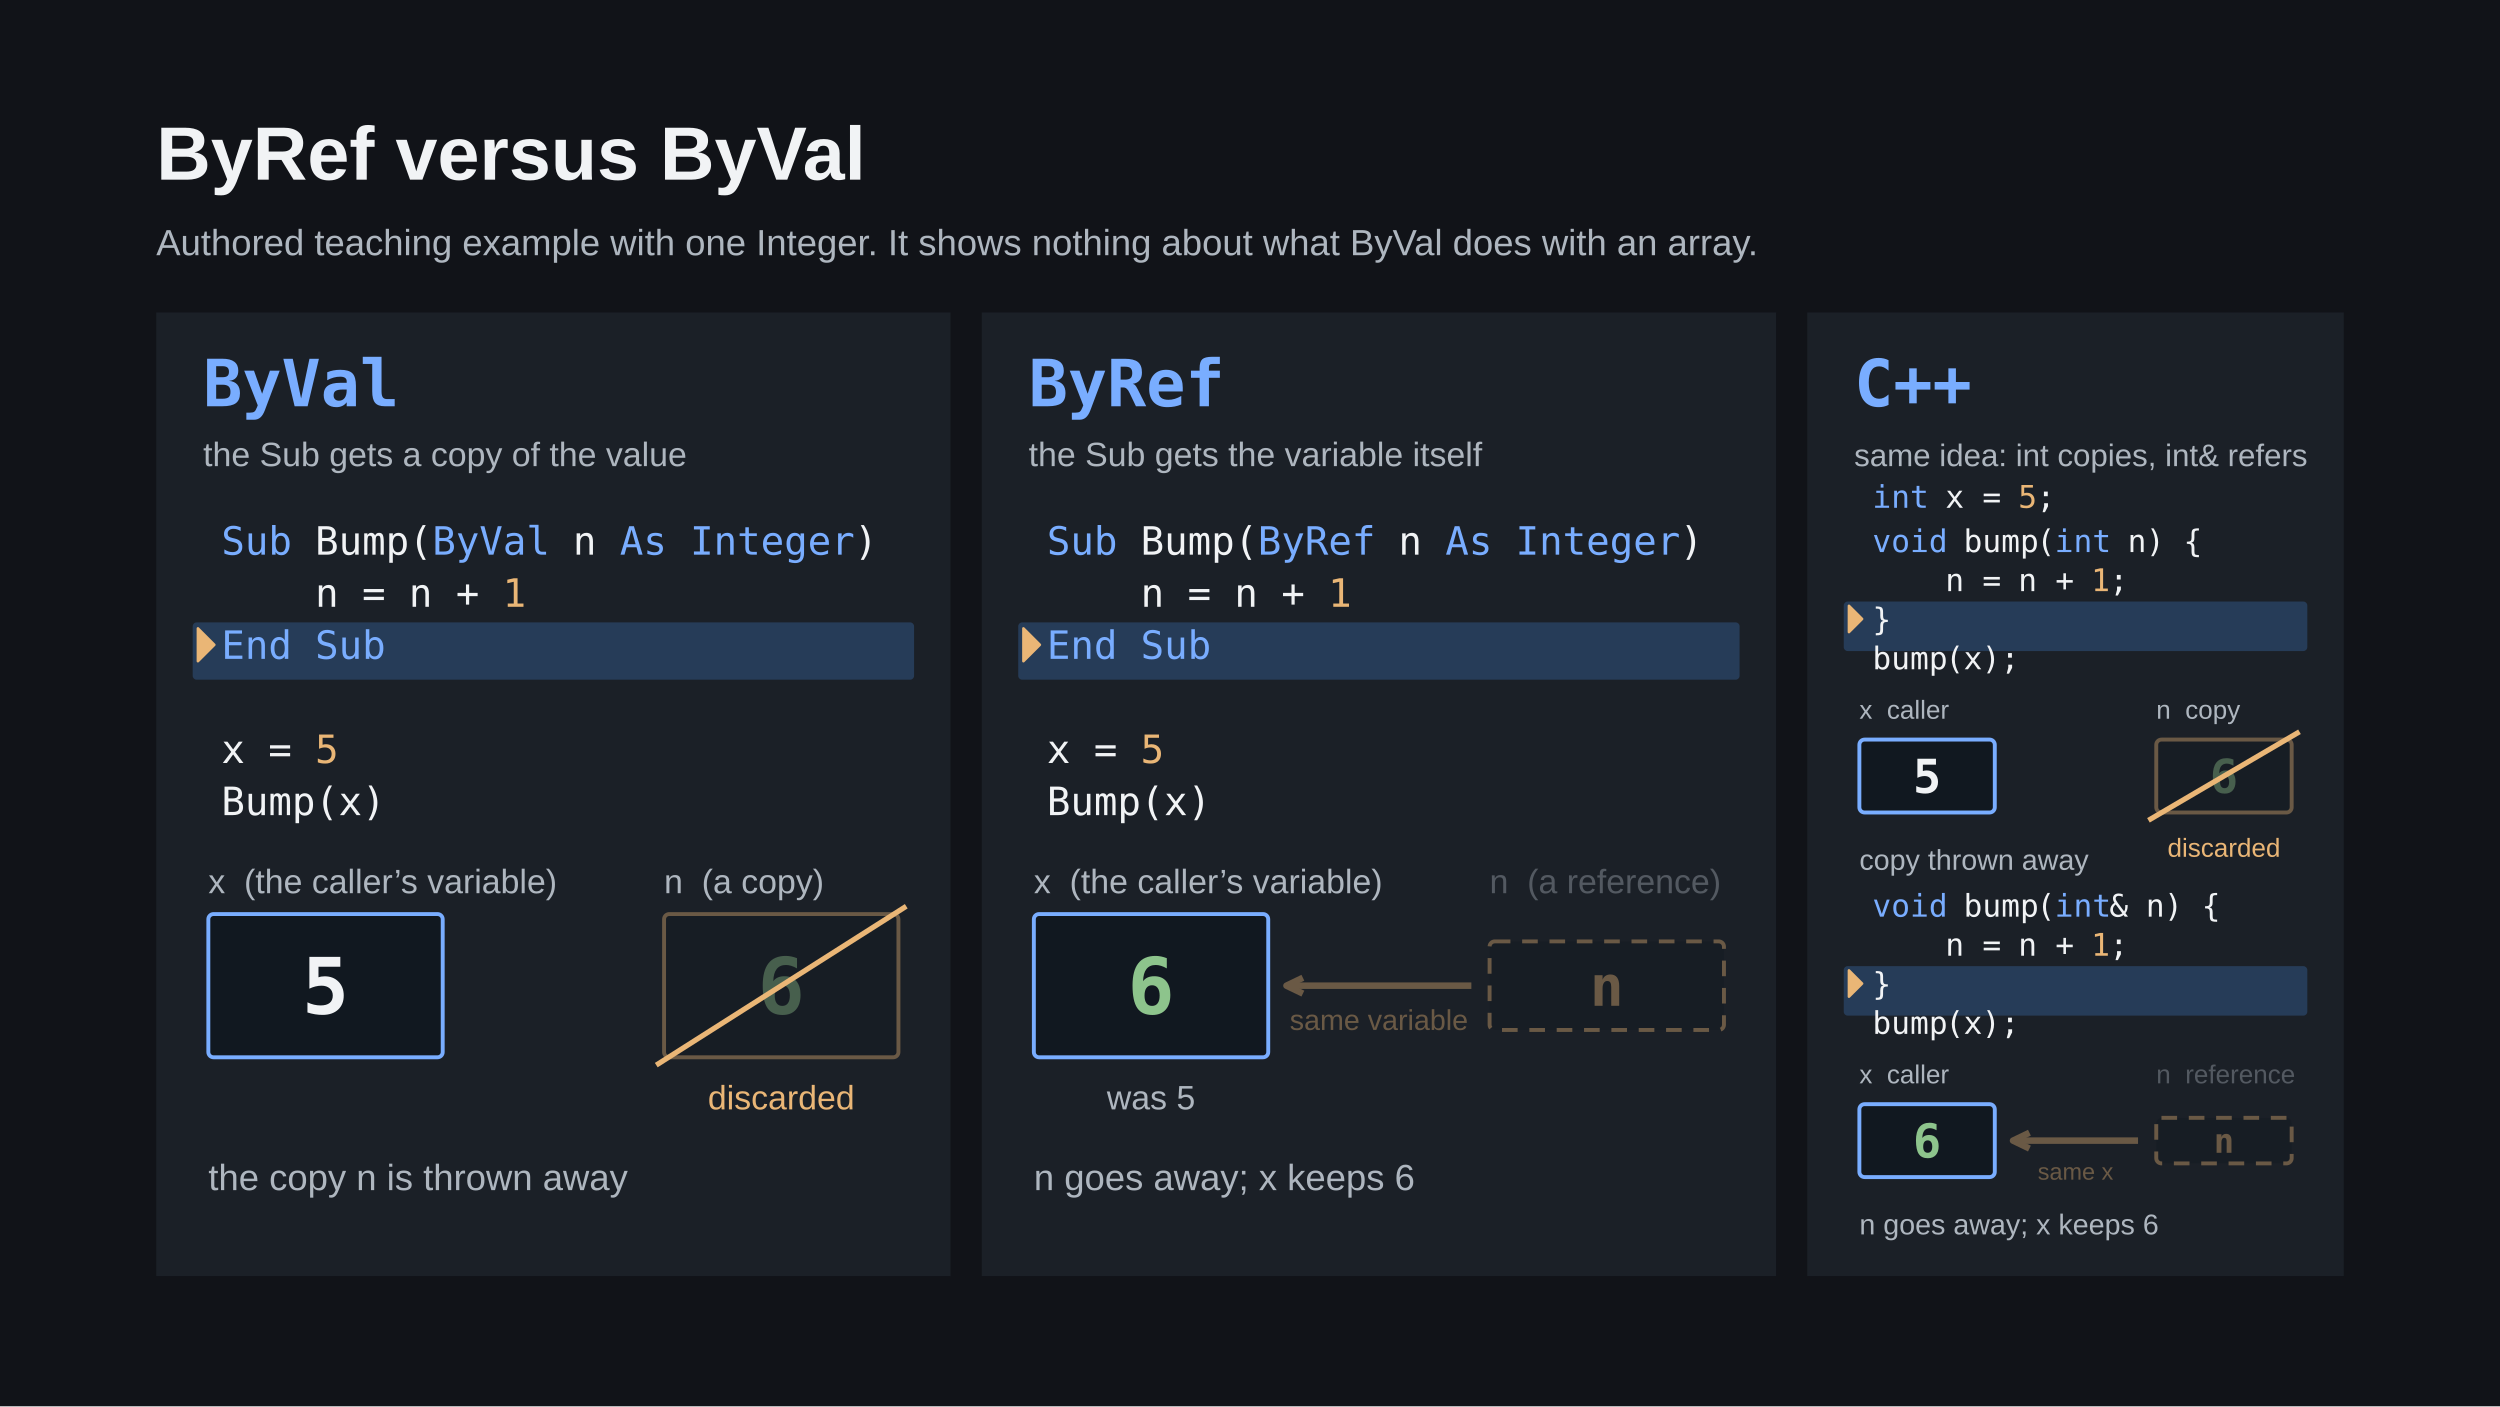
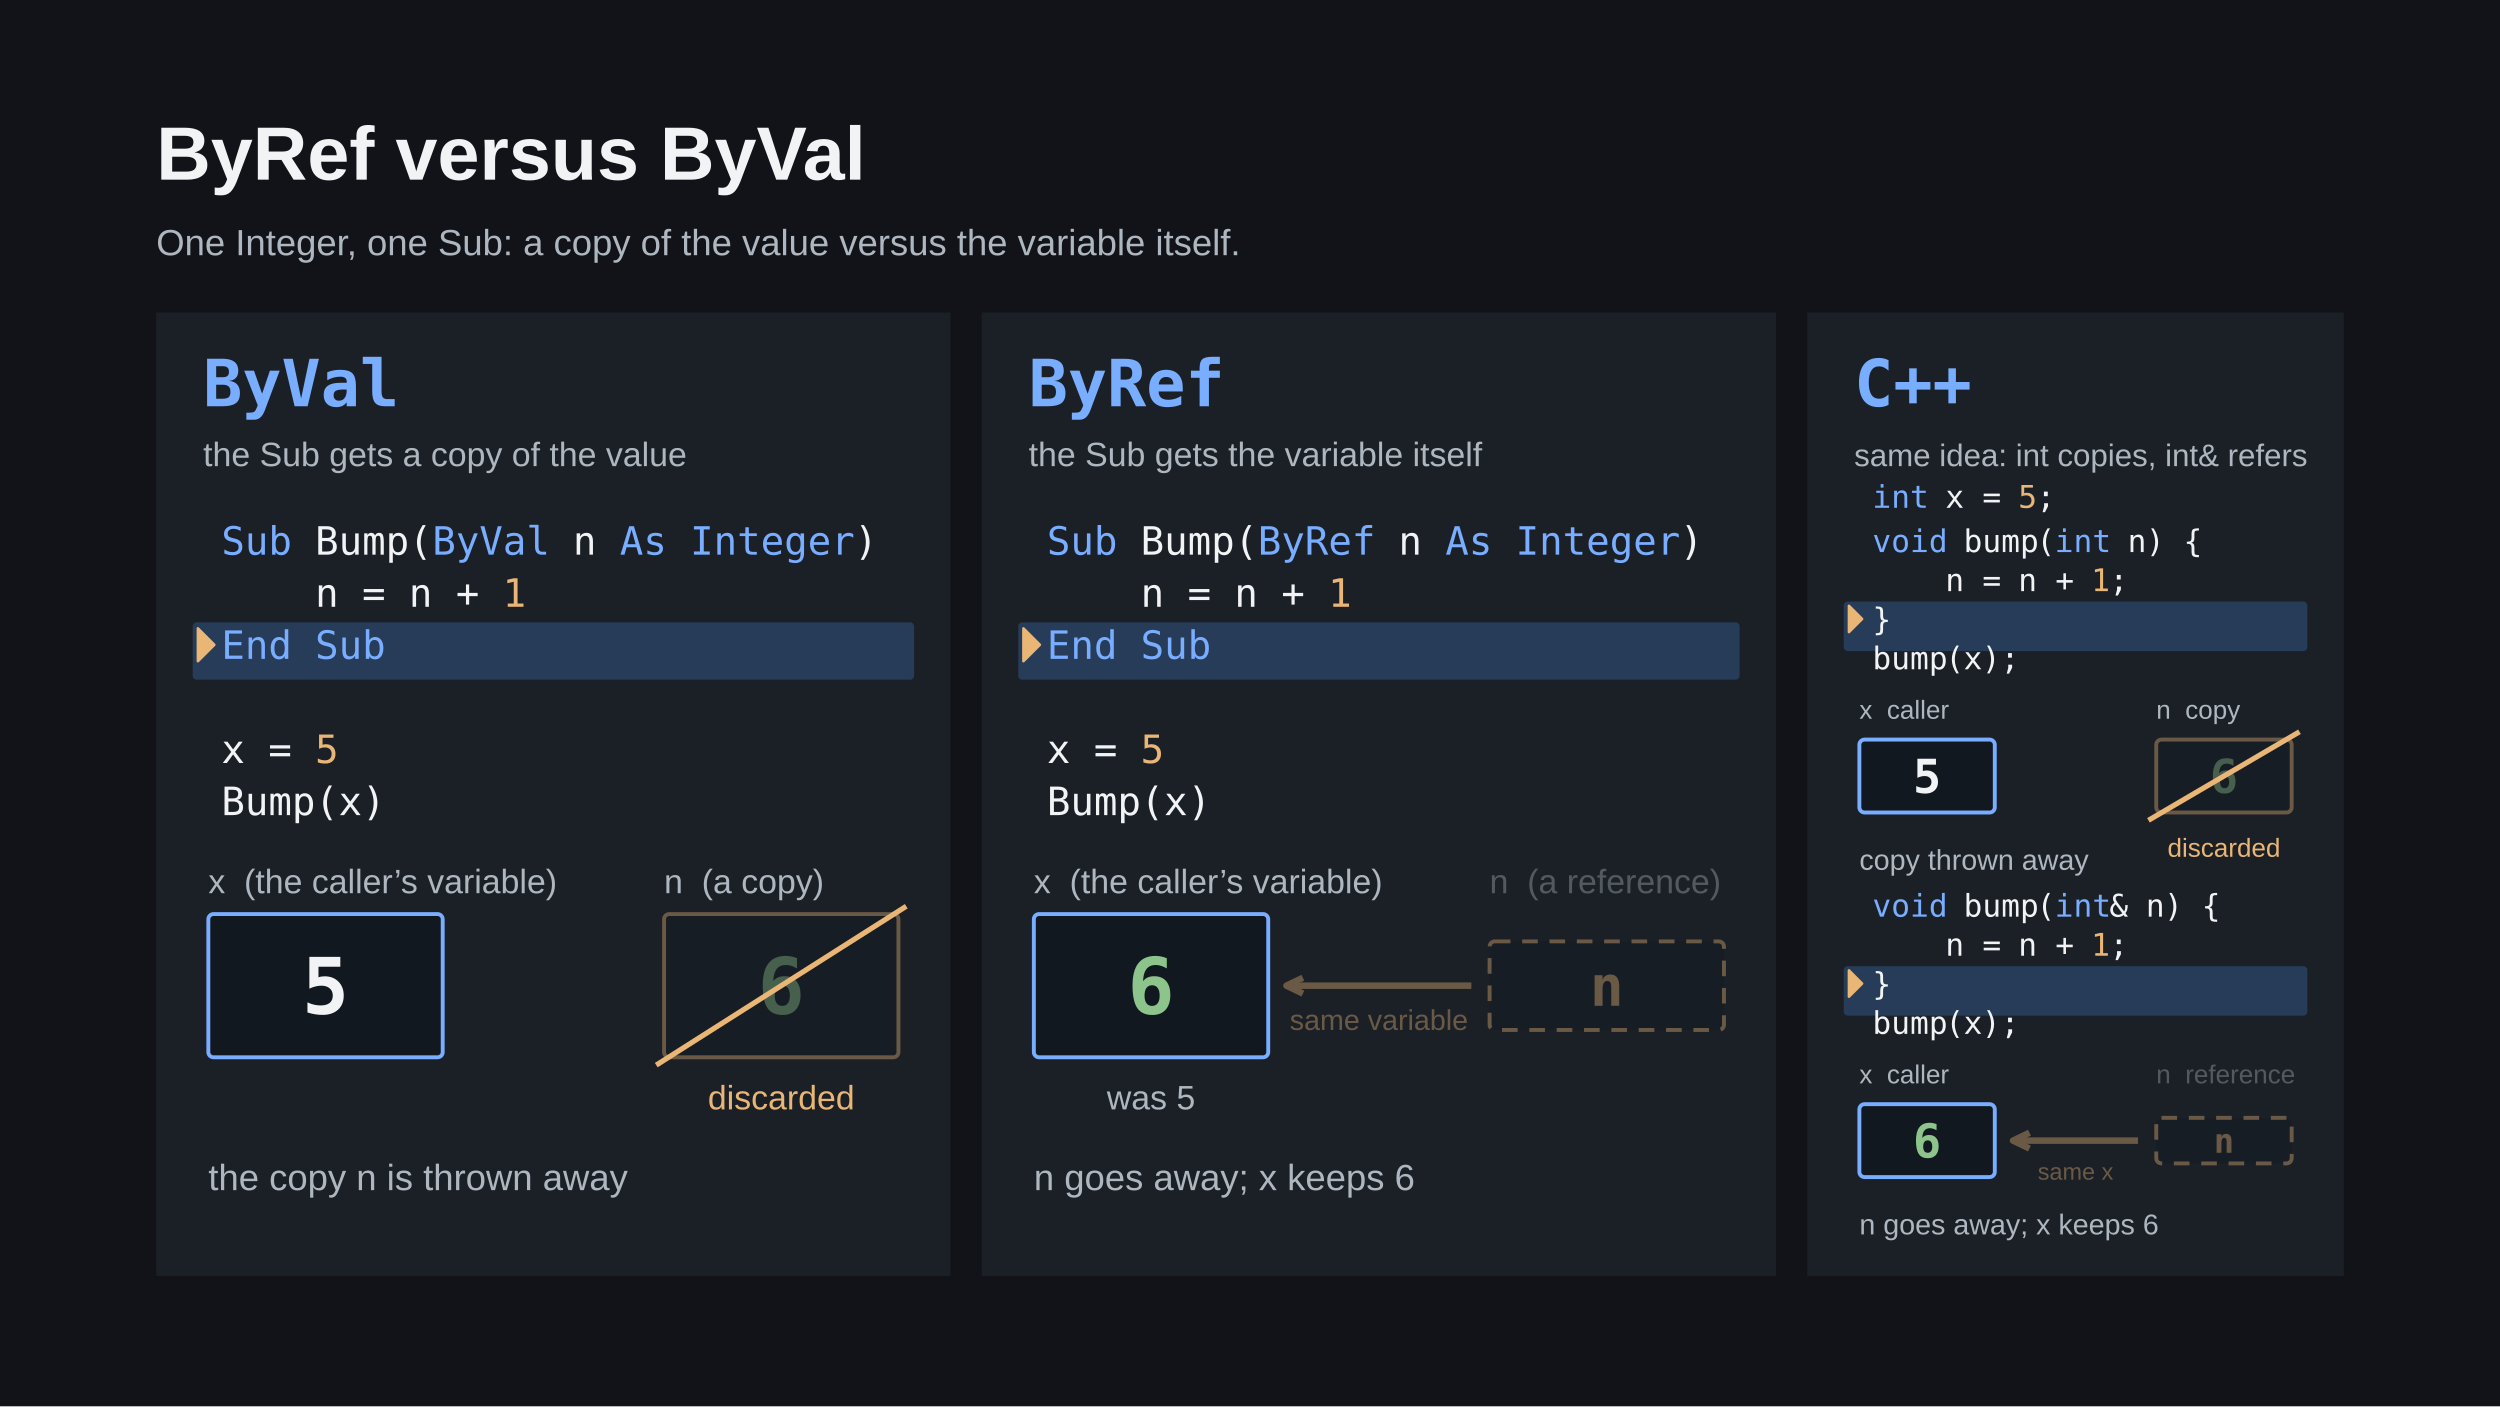
<svg xmlns="http://www.w3.org/2000/svg" width="1920" height="1080" viewBox="0 0 1920 1080" role="img">
  <defs>
    <pattern id="back" width="12" height="12" patternUnits="userSpaceOnUse">
      <path d="M0 6L6 0L12 6L6 12Z" fill="none" stroke="#8fa1c5" stroke-width="1" />
    </pattern>
    <pattern id="felt" width="10" height="10" patternUnits="userSpaceOnUse">
      <path d="M1 2h1M6 7h1" stroke="#ffffff" stroke-opacity=".035" />
    </pattern>
  </defs>
  <rect x="0.00" y="0.00" width="1920.00" height="1080.00" rx="0" fill="#111318" />
  <text x="120.00" y="138.00" font-family="Liberation Sans" font-size="58" font-weight="700" fill="#f1f3f5" text-anchor="start" opacity="1" xml:space="preserve">ByRef versus ByVal</text>
-   <text x="120.00" y="196.00" font-family="Liberation Sans" font-size="28" font-weight="400" fill="#aeb6bf" text-anchor="start" opacity="1" xml:space="preserve">Authored teaching example with one Integer. It shows nothing about what ByVal does with an array.</text>
+   <text x="120.00" y="196.00" font-family="Liberation Sans" font-size="28" font-weight="400" fill="#aeb6bf" text-anchor="start" opacity="1" xml:space="preserve">One Integer, one Sub: a copy of the value versus the variable itself.</text>
  <rect x="120.00" y="240.00" width="610.00" height="740.00" rx="0" fill="#1b2027" />
  <text x="156.00" y="312.00" font-family="DejaVu Sans Mono" font-size="50" font-weight="700" fill="#79adff" text-anchor="start" opacity="1" xml:space="preserve">ByVal</text>
  <text x="156.00" y="358.00" font-family="Liberation Sans" font-size="26" font-weight="400" fill="#aeb6bf" text-anchor="start" opacity="1" xml:space="preserve">the Sub gets a copy of the value</text>
  <text x="170.00" y="426.00" font-family="DejaVu Sans Mono" font-size="30" font-weight="400" fill="#79adff" text-anchor="start" opacity="1" xml:space="preserve">Sub</text>
  <text x="224.00" y="426.00" font-family="DejaVu Sans Mono" font-size="30" font-weight="400" fill="#f1f3f5" text-anchor="start" opacity="1" xml:space="preserve"> </text>
  <text x="242.00" y="426.00" font-family="DejaVu Sans Mono" font-size="30" font-weight="400" fill="#f1f3f5" text-anchor="start" opacity="1" xml:space="preserve">Bump</text>
  <text x="314.00" y="426.00" font-family="DejaVu Sans Mono" font-size="30" font-weight="400" fill="#f1f3f5" text-anchor="start" opacity="1" xml:space="preserve">(</text>
  <text x="332.00" y="426.00" font-family="DejaVu Sans Mono" font-size="30" font-weight="400" fill="#79adff" text-anchor="start" opacity="1" xml:space="preserve">ByVal</text>
  <text x="422.00" y="426.00" font-family="DejaVu Sans Mono" font-size="30" font-weight="400" fill="#f1f3f5" text-anchor="start" opacity="1" xml:space="preserve"> </text>
  <text x="440.00" y="426.00" font-family="DejaVu Sans Mono" font-size="30" font-weight="400" fill="#f1f3f5" text-anchor="start" opacity="1" xml:space="preserve">n</text>
  <text x="458.00" y="426.00" font-family="DejaVu Sans Mono" font-size="30" font-weight="400" fill="#f1f3f5" text-anchor="start" opacity="1" xml:space="preserve"> </text>
  <text x="476.00" y="426.00" font-family="DejaVu Sans Mono" font-size="30" font-weight="400" fill="#79adff" text-anchor="start" opacity="1" xml:space="preserve">As</text>
  <text x="512.00" y="426.00" font-family="DejaVu Sans Mono" font-size="30" font-weight="400" fill="#f1f3f5" text-anchor="start" opacity="1" xml:space="preserve"> </text>
  <text x="530.00" y="426.00" font-family="DejaVu Sans Mono" font-size="30" font-weight="400" fill="#79adff" text-anchor="start" opacity="1" xml:space="preserve">Integer</text>
  <text x="656.00" y="426.00" font-family="DejaVu Sans Mono" font-size="30" font-weight="400" fill="#f1f3f5" text-anchor="start" opacity="1" xml:space="preserve">)</text>
  <text x="170.00" y="466.00" font-family="DejaVu Sans Mono" font-size="30" font-weight="400" fill="#f1f3f5" text-anchor="start" opacity="1" xml:space="preserve">    </text>
  <text x="242.00" y="466.00" font-family="DejaVu Sans Mono" font-size="30" font-weight="400" fill="#f1f3f5" text-anchor="start" opacity="1" xml:space="preserve">n</text>
  <text x="260.00" y="466.00" font-family="DejaVu Sans Mono" font-size="30" font-weight="400" fill="#f1f3f5" text-anchor="start" opacity="1" xml:space="preserve"> = </text>
  <text x="314.00" y="466.00" font-family="DejaVu Sans Mono" font-size="30" font-weight="400" fill="#f1f3f5" text-anchor="start" opacity="1" xml:space="preserve">n</text>
  <text x="332.00" y="466.00" font-family="DejaVu Sans Mono" font-size="30" font-weight="400" fill="#f1f3f5" text-anchor="start" opacity="1" xml:space="preserve"> + </text>
  <text x="386.00" y="466.00" font-family="DejaVu Sans Mono" font-size="30" font-weight="400" fill="#eab676" text-anchor="start" opacity="1" xml:space="preserve">1</text>
  <rect x="148.00" y="478.00" width="554.00" height="44.00" rx="3" fill="#263c58" />
  <path d="M152.00 482.60 L164.60 495.20 L152.00 507.80 Z" stroke="#eab676" stroke-width="2" fill="#eab676" stroke-linejoin="round" />
  <text x="170.00" y="506.00" font-family="DejaVu Sans Mono" font-size="30" font-weight="400" fill="#79adff" text-anchor="start" opacity="1" xml:space="preserve">End</text>
  <text x="224.00" y="506.00" font-family="DejaVu Sans Mono" font-size="30" font-weight="400" fill="#f1f3f5" text-anchor="start" opacity="1" xml:space="preserve"> </text>
  <text x="242.00" y="506.00" font-family="DejaVu Sans Mono" font-size="30" font-weight="400" fill="#79adff" text-anchor="start" opacity="1" xml:space="preserve">Sub</text>
  <text x="170.00" y="586.00" font-family="DejaVu Sans Mono" font-size="30" font-weight="400" fill="#f1f3f5" text-anchor="start" opacity="1" xml:space="preserve">x</text>
  <text x="188.00" y="586.00" font-family="DejaVu Sans Mono" font-size="30" font-weight="400" fill="#f1f3f5" text-anchor="start" opacity="1" xml:space="preserve"> = </text>
  <text x="242.00" y="586.00" font-family="DejaVu Sans Mono" font-size="30" font-weight="400" fill="#eab676" text-anchor="start" opacity="1" xml:space="preserve">5</text>
  <text x="170.00" y="626.00" font-family="DejaVu Sans Mono" font-size="30" font-weight="400" fill="#f1f3f5" text-anchor="start" opacity="1" xml:space="preserve">Bump</text>
  <text x="242.00" y="626.00" font-family="DejaVu Sans Mono" font-size="30" font-weight="400" fill="#f1f3f5" text-anchor="start" opacity="1" xml:space="preserve">(</text>
  <text x="260.00" y="626.00" font-family="DejaVu Sans Mono" font-size="30" font-weight="400" fill="#f1f3f5" text-anchor="start" opacity="1" xml:space="preserve">x</text>
  <text x="278.00" y="626.00" font-family="DejaVu Sans Mono" font-size="30" font-weight="400" fill="#f1f3f5" text-anchor="start" opacity="1" xml:space="preserve">)</text>
  <text x="160.00" y="686.00" font-family="Liberation Sans" font-size="26" font-weight="400" fill="#aeb6bf" text-anchor="start" opacity="1" xml:space="preserve">x  (the caller’s variable)</text>
  <rect x="160.00" y="702.00" width="180.00" height="110.00" rx="4" fill="#111820" stroke="#79adff" stroke-width="3" />
  <text x="250.00" y="778.60" font-family="DejaVu Sans Mono" font-size="60" font-weight="700" fill="#f1f3f5" text-anchor="middle" opacity="1" xml:space="preserve">5</text>
  <text x="510.00" y="686.00" font-family="Liberation Sans" font-size="26" font-weight="400" fill="#aeb6bf" text-anchor="start" opacity="1" xml:space="preserve">n  (a copy)</text>
  <g opacity="0.38">
    <rect x="510.00" y="702.00" width="180.00" height="110.00" rx="4" fill="#111820" stroke="#eab676" stroke-width="3" />
    <text x="600.00" y="778.60" font-family="DejaVu Sans Mono" font-size="60" font-weight="700" fill="#8dc48c" text-anchor="middle" opacity="1" xml:space="preserve">6</text>
  </g>
  <path d="M504.00 818.00L696.00 696.00" fill="none" stroke="#eab676" stroke-width="4" />
  <text x="600.00" y="852.00" font-family="Liberation Sans" font-size="26" font-weight="400" fill="#eab676" text-anchor="middle" opacity="1" xml:space="preserve">discarded</text>
  <text x="160.00" y="914.00" font-family="Liberation Sans" font-size="28" font-weight="400" fill="#aeb6bf" text-anchor="start" opacity="1" xml:space="preserve">the copy n is thrown away</text>
  <rect x="754.00" y="240.00" width="610.00" height="740.00" rx="0" fill="#1b2027" />
  <text x="790.00" y="312.00" font-family="DejaVu Sans Mono" font-size="50" font-weight="700" fill="#79adff" text-anchor="start" opacity="1" xml:space="preserve">ByRef</text>
  <text x="790.00" y="358.00" font-family="Liberation Sans" font-size="26" font-weight="400" fill="#aeb6bf" text-anchor="start" opacity="1" xml:space="preserve">the Sub gets the variable itself</text>
  <text x="804.00" y="426.00" font-family="DejaVu Sans Mono" font-size="30" font-weight="400" fill="#79adff" text-anchor="start" opacity="1" xml:space="preserve">Sub</text>
  <text x="858.00" y="426.00" font-family="DejaVu Sans Mono" font-size="30" font-weight="400" fill="#f1f3f5" text-anchor="start" opacity="1" xml:space="preserve"> </text>
  <text x="876.00" y="426.00" font-family="DejaVu Sans Mono" font-size="30" font-weight="400" fill="#f1f3f5" text-anchor="start" opacity="1" xml:space="preserve">Bump</text>
  <text x="948.00" y="426.00" font-family="DejaVu Sans Mono" font-size="30" font-weight="400" fill="#f1f3f5" text-anchor="start" opacity="1" xml:space="preserve">(</text>
  <text x="966.00" y="426.00" font-family="DejaVu Sans Mono" font-size="30" font-weight="400" fill="#79adff" text-anchor="start" opacity="1" xml:space="preserve">ByRef</text>
  <text x="1056.00" y="426.00" font-family="DejaVu Sans Mono" font-size="30" font-weight="400" fill="#f1f3f5" text-anchor="start" opacity="1" xml:space="preserve"> </text>
  <text x="1074.00" y="426.00" font-family="DejaVu Sans Mono" font-size="30" font-weight="400" fill="#f1f3f5" text-anchor="start" opacity="1" xml:space="preserve">n</text>
  <text x="1092.00" y="426.00" font-family="DejaVu Sans Mono" font-size="30" font-weight="400" fill="#f1f3f5" text-anchor="start" opacity="1" xml:space="preserve"> </text>
  <text x="1110.00" y="426.00" font-family="DejaVu Sans Mono" font-size="30" font-weight="400" fill="#79adff" text-anchor="start" opacity="1" xml:space="preserve">As</text>
  <text x="1146.00" y="426.00" font-family="DejaVu Sans Mono" font-size="30" font-weight="400" fill="#f1f3f5" text-anchor="start" opacity="1" xml:space="preserve"> </text>
  <text x="1164.00" y="426.00" font-family="DejaVu Sans Mono" font-size="30" font-weight="400" fill="#79adff" text-anchor="start" opacity="1" xml:space="preserve">Integer</text>
  <text x="1290.00" y="426.00" font-family="DejaVu Sans Mono" font-size="30" font-weight="400" fill="#f1f3f5" text-anchor="start" opacity="1" xml:space="preserve">)</text>
  <text x="804.00" y="466.00" font-family="DejaVu Sans Mono" font-size="30" font-weight="400" fill="#f1f3f5" text-anchor="start" opacity="1" xml:space="preserve">    </text>
  <text x="876.00" y="466.00" font-family="DejaVu Sans Mono" font-size="30" font-weight="400" fill="#f1f3f5" text-anchor="start" opacity="1" xml:space="preserve">n</text>
  <text x="894.00" y="466.00" font-family="DejaVu Sans Mono" font-size="30" font-weight="400" fill="#f1f3f5" text-anchor="start" opacity="1" xml:space="preserve"> = </text>
  <text x="948.00" y="466.00" font-family="DejaVu Sans Mono" font-size="30" font-weight="400" fill="#f1f3f5" text-anchor="start" opacity="1" xml:space="preserve">n</text>
  <text x="966.00" y="466.00" font-family="DejaVu Sans Mono" font-size="30" font-weight="400" fill="#f1f3f5" text-anchor="start" opacity="1" xml:space="preserve"> + </text>
  <text x="1020.00" y="466.00" font-family="DejaVu Sans Mono" font-size="30" font-weight="400" fill="#eab676" text-anchor="start" opacity="1" xml:space="preserve">1</text>
  <rect x="782.00" y="478.00" width="554.00" height="44.00" rx="3" fill="#263c58" />
  <path d="M786.00 482.60 L798.60 495.20 L786.00 507.80 Z" stroke="#eab676" stroke-width="2" fill="#eab676" stroke-linejoin="round" />
  <text x="804.00" y="506.00" font-family="DejaVu Sans Mono" font-size="30" font-weight="400" fill="#79adff" text-anchor="start" opacity="1" xml:space="preserve">End</text>
  <text x="858.00" y="506.00" font-family="DejaVu Sans Mono" font-size="30" font-weight="400" fill="#f1f3f5" text-anchor="start" opacity="1" xml:space="preserve"> </text>
  <text x="876.00" y="506.00" font-family="DejaVu Sans Mono" font-size="30" font-weight="400" fill="#79adff" text-anchor="start" opacity="1" xml:space="preserve">Sub</text>
  <text x="804.00" y="586.00" font-family="DejaVu Sans Mono" font-size="30" font-weight="400" fill="#f1f3f5" text-anchor="start" opacity="1" xml:space="preserve">x</text>
  <text x="822.00" y="586.00" font-family="DejaVu Sans Mono" font-size="30" font-weight="400" fill="#f1f3f5" text-anchor="start" opacity="1" xml:space="preserve"> = </text>
  <text x="876.00" y="586.00" font-family="DejaVu Sans Mono" font-size="30" font-weight="400" fill="#eab676" text-anchor="start" opacity="1" xml:space="preserve">5</text>
  <text x="804.00" y="626.00" font-family="DejaVu Sans Mono" font-size="30" font-weight="400" fill="#f1f3f5" text-anchor="start" opacity="1" xml:space="preserve">Bump</text>
  <text x="876.00" y="626.00" font-family="DejaVu Sans Mono" font-size="30" font-weight="400" fill="#f1f3f5" text-anchor="start" opacity="1" xml:space="preserve">(</text>
  <text x="894.00" y="626.00" font-family="DejaVu Sans Mono" font-size="30" font-weight="400" fill="#f1f3f5" text-anchor="start" opacity="1" xml:space="preserve">x</text>
  <text x="912.00" y="626.00" font-family="DejaVu Sans Mono" font-size="30" font-weight="400" fill="#f1f3f5" text-anchor="start" opacity="1" xml:space="preserve">)</text>
  <text x="794.00" y="686.00" font-family="Liberation Sans" font-size="26" font-weight="400" fill="#aeb6bf" text-anchor="start" opacity="1" xml:space="preserve">x  (the caller’s variable)</text>
  <rect x="794.00" y="702.00" width="180.00" height="110.00" rx="4" fill="#111820" stroke="#79adff" stroke-width="3" />
  <text x="884.00" y="778.60" font-family="DejaVu Sans Mono" font-size="60" font-weight="700" fill="#8dc48c" text-anchor="middle" opacity="1" xml:space="preserve">6</text>
  <text x="884.00" y="852.00" font-family="Liberation Sans" font-size="26" font-weight="400" fill="#aeb6bf" text-anchor="middle" opacity="1" xml:space="preserve">was 5</text>
  <g opacity="0.38">
    <text x="1144.00" y="686.00" font-family="Liberation Sans" font-size="26" font-weight="400" fill="#aeb6bf" text-anchor="start" opacity="1" xml:space="preserve">n  (a reference)</text>
    <rect x="1144.00" y="723.00" width="180.00" height="68.00" rx="4" fill="#111820" stroke="#eab676" stroke-width="3" stroke-dasharray="12 9" />
    <text x="1234.00" y="772.48" font-family="DejaVu Sans Mono" font-size="43" font-weight="700" fill="#eab676" text-anchor="middle" opacity="1" xml:space="preserve">n</text>
    <path d="M1130.00 757.00L988.00 757.00" fill="none" stroke="#eab676" stroke-width="5" />
    <path d="M1000.606 750.91 L988 757.0 L1000.606 763.09" stroke="#eab676" stroke-width="5" fill="none" stroke-linejoin="round" />
    <text x="1059.00" y="791.00" font-family="Liberation Sans" font-size="22" font-weight="400" fill="#eab676" text-anchor="middle" opacity="1" xml:space="preserve">same variable</text>
  </g>
  <text x="794.00" y="914.00" font-family="Liberation Sans" font-size="28" font-weight="400" fill="#aeb6bf" text-anchor="start" opacity="1" xml:space="preserve">n goes away; x keeps 6</text>
  <rect x="1388.00" y="240.00" width="412.00" height="740.00" rx="0" fill="#1b2027" />
  <text x="1424.00" y="312.00" font-family="DejaVu Sans Mono" font-size="50" font-weight="700" fill="#79adff" text-anchor="start" opacity="1" xml:space="preserve">C++</text>
  <text x="1424.00" y="358.00" font-family="Liberation Sans" font-size="24" font-weight="400" fill="#aeb6bf" text-anchor="start" opacity="1" xml:space="preserve">same idea: int copies, int&amp; refers</text>
  <text x="1438.00" y="390.00" font-family="DejaVu Sans Mono" font-size="24" font-weight="400" fill="#79adff" text-anchor="start" opacity="1" xml:space="preserve">int</text>
  <text x="1480.00" y="390.00" font-family="DejaVu Sans Mono" font-size="24" font-weight="400" fill="#f1f3f5" text-anchor="start" opacity="1" xml:space="preserve"> </text>
  <text x="1494.00" y="390.00" font-family="DejaVu Sans Mono" font-size="24" font-weight="400" fill="#f1f3f5" text-anchor="start" opacity="1" xml:space="preserve">x</text>
  <text x="1508.00" y="390.00" font-family="DejaVu Sans Mono" font-size="24" font-weight="400" fill="#f1f3f5" text-anchor="start" opacity="1" xml:space="preserve"> = </text>
  <text x="1550.00" y="390.00" font-family="DejaVu Sans Mono" font-size="24" font-weight="400" fill="#eab676" text-anchor="start" opacity="1" xml:space="preserve">5</text>
  <text x="1564.00" y="390.00" font-family="DejaVu Sans Mono" font-size="24" font-weight="400" fill="#f1f3f5" text-anchor="start" opacity="1" xml:space="preserve">;</text>
  <text x="1438.00" y="424.00" font-family="DejaVu Sans Mono" font-size="24" font-weight="400" fill="#79adff" text-anchor="start" opacity="1" xml:space="preserve">void</text>
  <text x="1494.00" y="424.00" font-family="DejaVu Sans Mono" font-size="24" font-weight="400" fill="#f1f3f5" text-anchor="start" opacity="1" xml:space="preserve"> </text>
  <text x="1508.00" y="424.00" font-family="DejaVu Sans Mono" font-size="24" font-weight="400" fill="#f1f3f5" text-anchor="start" opacity="1" xml:space="preserve">bump</text>
  <text x="1564.00" y="424.00" font-family="DejaVu Sans Mono" font-size="24" font-weight="400" fill="#f1f3f5" text-anchor="start" opacity="1" xml:space="preserve">(</text>
  <text x="1578.00" y="424.00" font-family="DejaVu Sans Mono" font-size="24" font-weight="400" fill="#79adff" text-anchor="start" opacity="1" xml:space="preserve">int</text>
  <text x="1620.00" y="424.00" font-family="DejaVu Sans Mono" font-size="24" font-weight="400" fill="#f1f3f5" text-anchor="start" opacity="1" xml:space="preserve"> </text>
  <text x="1634.00" y="424.00" font-family="DejaVu Sans Mono" font-size="24" font-weight="400" fill="#f1f3f5" text-anchor="start" opacity="1" xml:space="preserve">n</text>
  <text x="1648.00" y="424.00" font-family="DejaVu Sans Mono" font-size="24" font-weight="400" fill="#f1f3f5" text-anchor="start" opacity="1" xml:space="preserve">) {</text>
  <text x="1438.00" y="454.00" font-family="DejaVu Sans Mono" font-size="24" font-weight="400" fill="#f1f3f5" text-anchor="start" opacity="1" xml:space="preserve">    </text>
  <text x="1494.00" y="454.00" font-family="DejaVu Sans Mono" font-size="24" font-weight="400" fill="#f1f3f5" text-anchor="start" opacity="1" xml:space="preserve">n</text>
  <text x="1508.00" y="454.00" font-family="DejaVu Sans Mono" font-size="24" font-weight="400" fill="#f1f3f5" text-anchor="start" opacity="1" xml:space="preserve"> = </text>
  <text x="1550.00" y="454.00" font-family="DejaVu Sans Mono" font-size="24" font-weight="400" fill="#f1f3f5" text-anchor="start" opacity="1" xml:space="preserve">n</text>
  <text x="1564.00" y="454.00" font-family="DejaVu Sans Mono" font-size="24" font-weight="400" fill="#f1f3f5" text-anchor="start" opacity="1" xml:space="preserve"> + </text>
  <text x="1606.00" y="454.00" font-family="DejaVu Sans Mono" font-size="24" font-weight="400" fill="#eab676" text-anchor="start" opacity="1" xml:space="preserve">1</text>
  <text x="1620.00" y="454.00" font-family="DejaVu Sans Mono" font-size="24" font-weight="400" fill="#f1f3f5" text-anchor="start" opacity="1" xml:space="preserve">;</text>
  <rect x="1416.00" y="462.00" width="356.00" height="38.00" rx="3" fill="#263c58" />
  <path d="M1420.00 465.28 L1430.08 475.36 L1420.00 485.44 Z" stroke="#eab676" stroke-width="2" fill="#eab676" stroke-linejoin="round" />
  <text x="1438.00" y="484.00" font-family="DejaVu Sans Mono" font-size="24" font-weight="400" fill="#f1f3f5" text-anchor="start" opacity="1" xml:space="preserve">}</text>
  <text x="1438.00" y="514.00" font-family="DejaVu Sans Mono" font-size="24" font-weight="400" fill="#f1f3f5" text-anchor="start" opacity="1" xml:space="preserve">bump</text>
  <text x="1494.00" y="514.00" font-family="DejaVu Sans Mono" font-size="24" font-weight="400" fill="#f1f3f5" text-anchor="start" opacity="1" xml:space="preserve">(</text>
  <text x="1508.00" y="514.00" font-family="DejaVu Sans Mono" font-size="24" font-weight="400" fill="#f1f3f5" text-anchor="start" opacity="1" xml:space="preserve">x</text>
  <text x="1522.00" y="514.00" font-family="DejaVu Sans Mono" font-size="24" font-weight="400" fill="#f1f3f5" text-anchor="start" opacity="1" xml:space="preserve">);</text>
  <text x="1428.00" y="552.00" font-family="Liberation Sans" font-size="20" font-weight="400" fill="#aeb6bf" text-anchor="start" opacity="1" xml:space="preserve">x  caller</text>
  <rect x="1428.00" y="568.00" width="104.00" height="56.00" rx="4" fill="#111820" stroke="#79adff" stroke-width="3" />
  <text x="1480.00" y="608.96" font-family="DejaVu Sans Mono" font-size="36" font-weight="700" fill="#f1f3f5" text-anchor="middle" opacity="1" xml:space="preserve">5</text>
  <text x="1656.00" y="552.00" font-family="Liberation Sans" font-size="20" font-weight="400" fill="#aeb6bf" text-anchor="start" opacity="1" xml:space="preserve">n  copy</text>
  <g opacity="0.38">
    <rect x="1656.00" y="568.00" width="104.00" height="56.00" rx="4" fill="#111820" stroke="#eab676" stroke-width="3" />
    <text x="1708.00" y="608.96" font-family="DejaVu Sans Mono" font-size="36" font-weight="700" fill="#8dc48c" text-anchor="middle" opacity="1" xml:space="preserve">6</text>
  </g>
  <path d="M1650.00 630.00L1766.00 562.00" fill="none" stroke="#eab676" stroke-width="4" />
  <text x="1708.00" y="658.00" font-family="Liberation Sans" font-size="20" font-weight="400" fill="#eab676" text-anchor="middle" opacity="1" xml:space="preserve">discarded</text>
  <text x="1428.00" y="668.00" font-family="Liberation Sans" font-size="22" font-weight="400" fill="#aeb6bf" text-anchor="start" opacity="1" xml:space="preserve">copy thrown away</text>
  <text x="1438.00" y="704.00" font-family="DejaVu Sans Mono" font-size="24" font-weight="400" fill="#79adff" text-anchor="start" opacity="1" xml:space="preserve">void</text>
  <text x="1494.00" y="704.00" font-family="DejaVu Sans Mono" font-size="24" font-weight="400" fill="#f1f3f5" text-anchor="start" opacity="1" xml:space="preserve"> </text>
  <text x="1508.00" y="704.00" font-family="DejaVu Sans Mono" font-size="24" font-weight="400" fill="#f1f3f5" text-anchor="start" opacity="1" xml:space="preserve">bump</text>
  <text x="1564.00" y="704.00" font-family="DejaVu Sans Mono" font-size="24" font-weight="400" fill="#f1f3f5" text-anchor="start" opacity="1" xml:space="preserve">(</text>
  <text x="1578.00" y="704.00" font-family="DejaVu Sans Mono" font-size="24" font-weight="400" fill="#79adff" text-anchor="start" opacity="1" xml:space="preserve">int</text>
  <text x="1620.00" y="704.00" font-family="DejaVu Sans Mono" font-size="24" font-weight="400" fill="#f1f3f5" text-anchor="start" opacity="1" xml:space="preserve">&amp; </text>
  <text x="1648.00" y="704.00" font-family="DejaVu Sans Mono" font-size="24" font-weight="400" fill="#f1f3f5" text-anchor="start" opacity="1" xml:space="preserve">n</text>
  <text x="1662.00" y="704.00" font-family="DejaVu Sans Mono" font-size="24" font-weight="400" fill="#f1f3f5" text-anchor="start" opacity="1" xml:space="preserve">) {</text>
  <text x="1438.00" y="734.00" font-family="DejaVu Sans Mono" font-size="24" font-weight="400" fill="#f1f3f5" text-anchor="start" opacity="1" xml:space="preserve">    </text>
  <text x="1494.00" y="734.00" font-family="DejaVu Sans Mono" font-size="24" font-weight="400" fill="#f1f3f5" text-anchor="start" opacity="1" xml:space="preserve">n</text>
  <text x="1508.00" y="734.00" font-family="DejaVu Sans Mono" font-size="24" font-weight="400" fill="#f1f3f5" text-anchor="start" opacity="1" xml:space="preserve"> = </text>
  <text x="1550.00" y="734.00" font-family="DejaVu Sans Mono" font-size="24" font-weight="400" fill="#f1f3f5" text-anchor="start" opacity="1" xml:space="preserve">n</text>
  <text x="1564.00" y="734.00" font-family="DejaVu Sans Mono" font-size="24" font-weight="400" fill="#f1f3f5" text-anchor="start" opacity="1" xml:space="preserve"> + </text>
  <text x="1606.00" y="734.00" font-family="DejaVu Sans Mono" font-size="24" font-weight="400" fill="#eab676" text-anchor="start" opacity="1" xml:space="preserve">1</text>
  <text x="1620.00" y="734.00" font-family="DejaVu Sans Mono" font-size="24" font-weight="400" fill="#f1f3f5" text-anchor="start" opacity="1" xml:space="preserve">;</text>
  <rect x="1416.00" y="742.00" width="356.00" height="38.00" rx="3" fill="#263c58" />
  <path d="M1420.00 745.28 L1430.08 755.36 L1420.00 765.44 Z" stroke="#eab676" stroke-width="2" fill="#eab676" stroke-linejoin="round" />
  <text x="1438.00" y="764.00" font-family="DejaVu Sans Mono" font-size="24" font-weight="400" fill="#f1f3f5" text-anchor="start" opacity="1" xml:space="preserve">}</text>
  <text x="1438.00" y="794.00" font-family="DejaVu Sans Mono" font-size="24" font-weight="400" fill="#f1f3f5" text-anchor="start" opacity="1" xml:space="preserve">bump</text>
  <text x="1494.00" y="794.00" font-family="DejaVu Sans Mono" font-size="24" font-weight="400" fill="#f1f3f5" text-anchor="start" opacity="1" xml:space="preserve">(</text>
  <text x="1508.00" y="794.00" font-family="DejaVu Sans Mono" font-size="24" font-weight="400" fill="#f1f3f5" text-anchor="start" opacity="1" xml:space="preserve">x</text>
  <text x="1522.00" y="794.00" font-family="DejaVu Sans Mono" font-size="24" font-weight="400" fill="#f1f3f5" text-anchor="start" opacity="1" xml:space="preserve">);</text>
  <text x="1428.00" y="832.00" font-family="Liberation Sans" font-size="20" font-weight="400" fill="#aeb6bf" text-anchor="start" opacity="1" xml:space="preserve">x  caller</text>
  <rect x="1428.00" y="848.00" width="104.00" height="56.00" rx="4" fill="#111820" stroke="#79adff" stroke-width="3" />
  <text x="1480.00" y="888.96" font-family="DejaVu Sans Mono" font-size="36" font-weight="700" fill="#8dc48c" text-anchor="middle" opacity="1" xml:space="preserve">6</text>
  <g opacity="0.38">
    <text x="1656.00" y="832.00" font-family="Liberation Sans" font-size="20" font-weight="400" fill="#aeb6bf" text-anchor="start" opacity="1" xml:space="preserve">n  reference</text>
    <rect x="1656.00" y="858.50" width="104.00" height="35.00" rx="4" fill="#111820" stroke="#eab676" stroke-width="3" stroke-dasharray="12 9" />
    <text x="1708.00" y="885.36" font-family="DejaVu Sans Mono" font-size="26" font-weight="700" fill="#eab676" text-anchor="middle" opacity="1" xml:space="preserve">n</text>
    <path d="M1642.00 876.00L1546.00 876.00" fill="none" stroke="#eab676" stroke-width="5" />
    <path d="M1558.606 869.91 L1546 876.0 L1558.606 882.09" stroke="#eab676" stroke-width="5" fill="none" stroke-linejoin="round" />
    <text x="1594.00" y="906.00" font-family="Liberation Sans" font-size="18" font-weight="400" fill="#eab676" text-anchor="middle" opacity="1" xml:space="preserve">same x</text>
  </g>
  <text x="1428.00" y="948.00" font-family="Liberation Sans" font-size="22" font-weight="400" fill="#aeb6bf" text-anchor="start" opacity="1" xml:space="preserve">n goes away; x keeps 6</text>
</svg>
